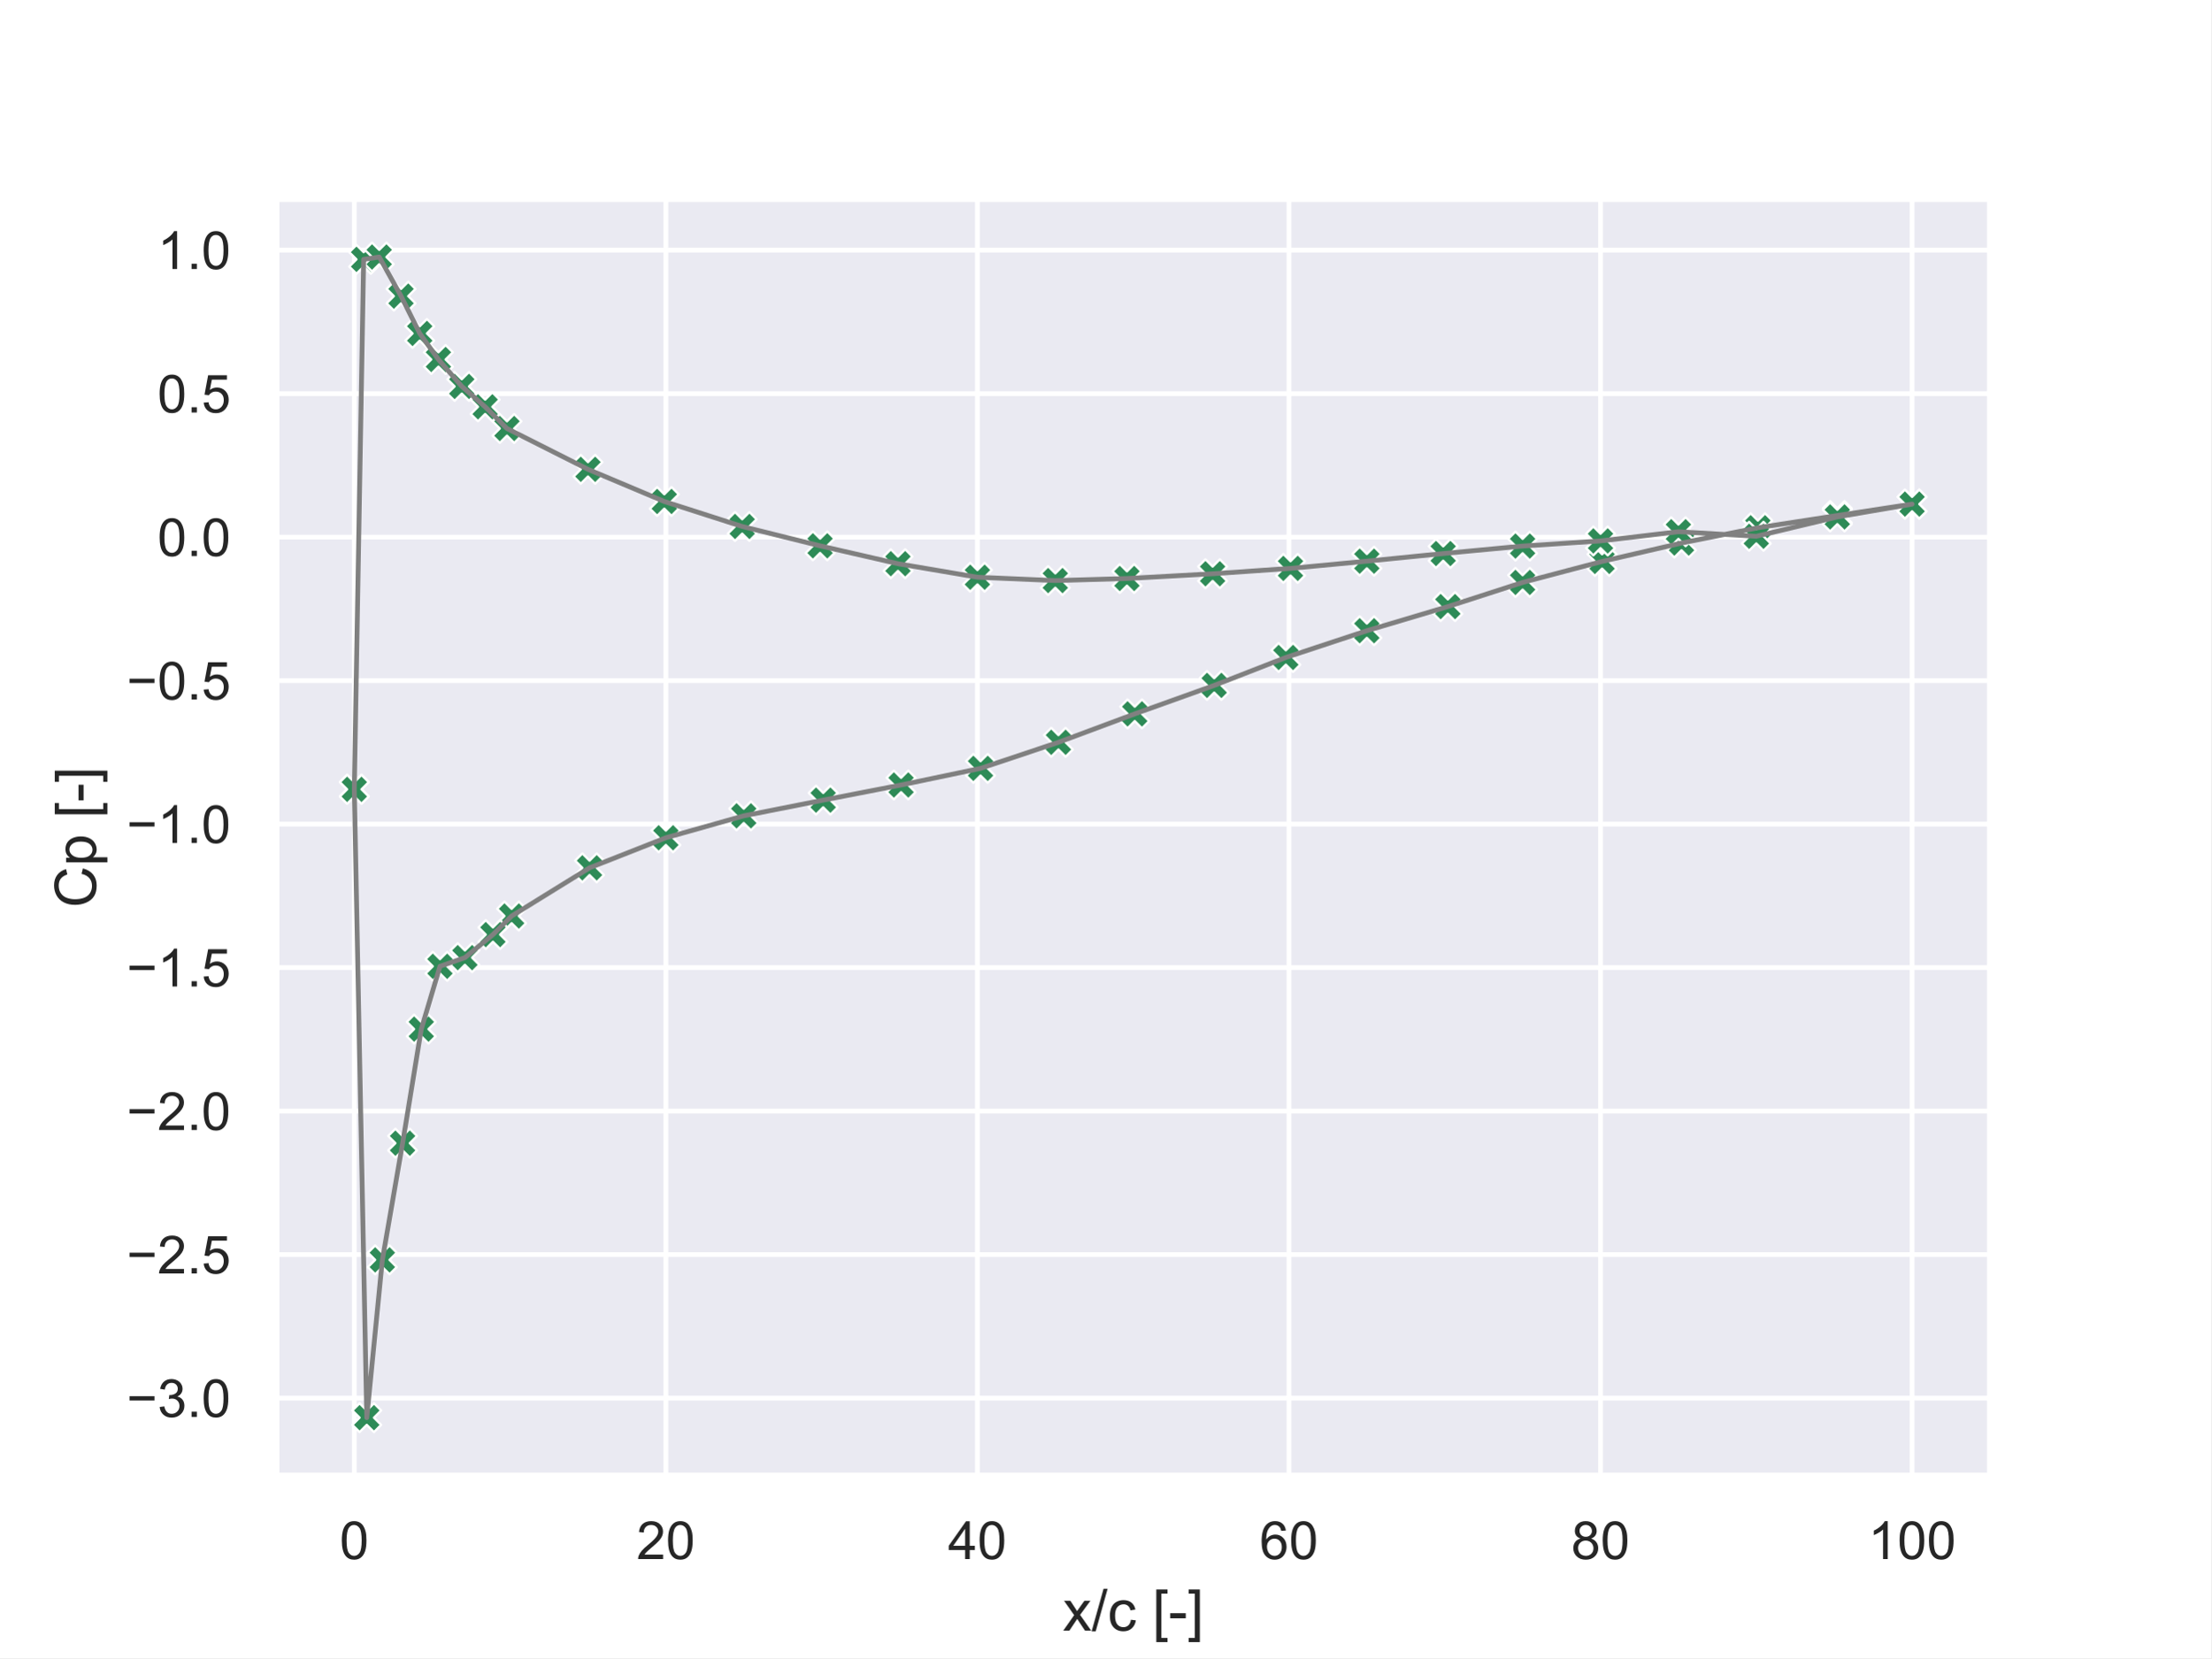
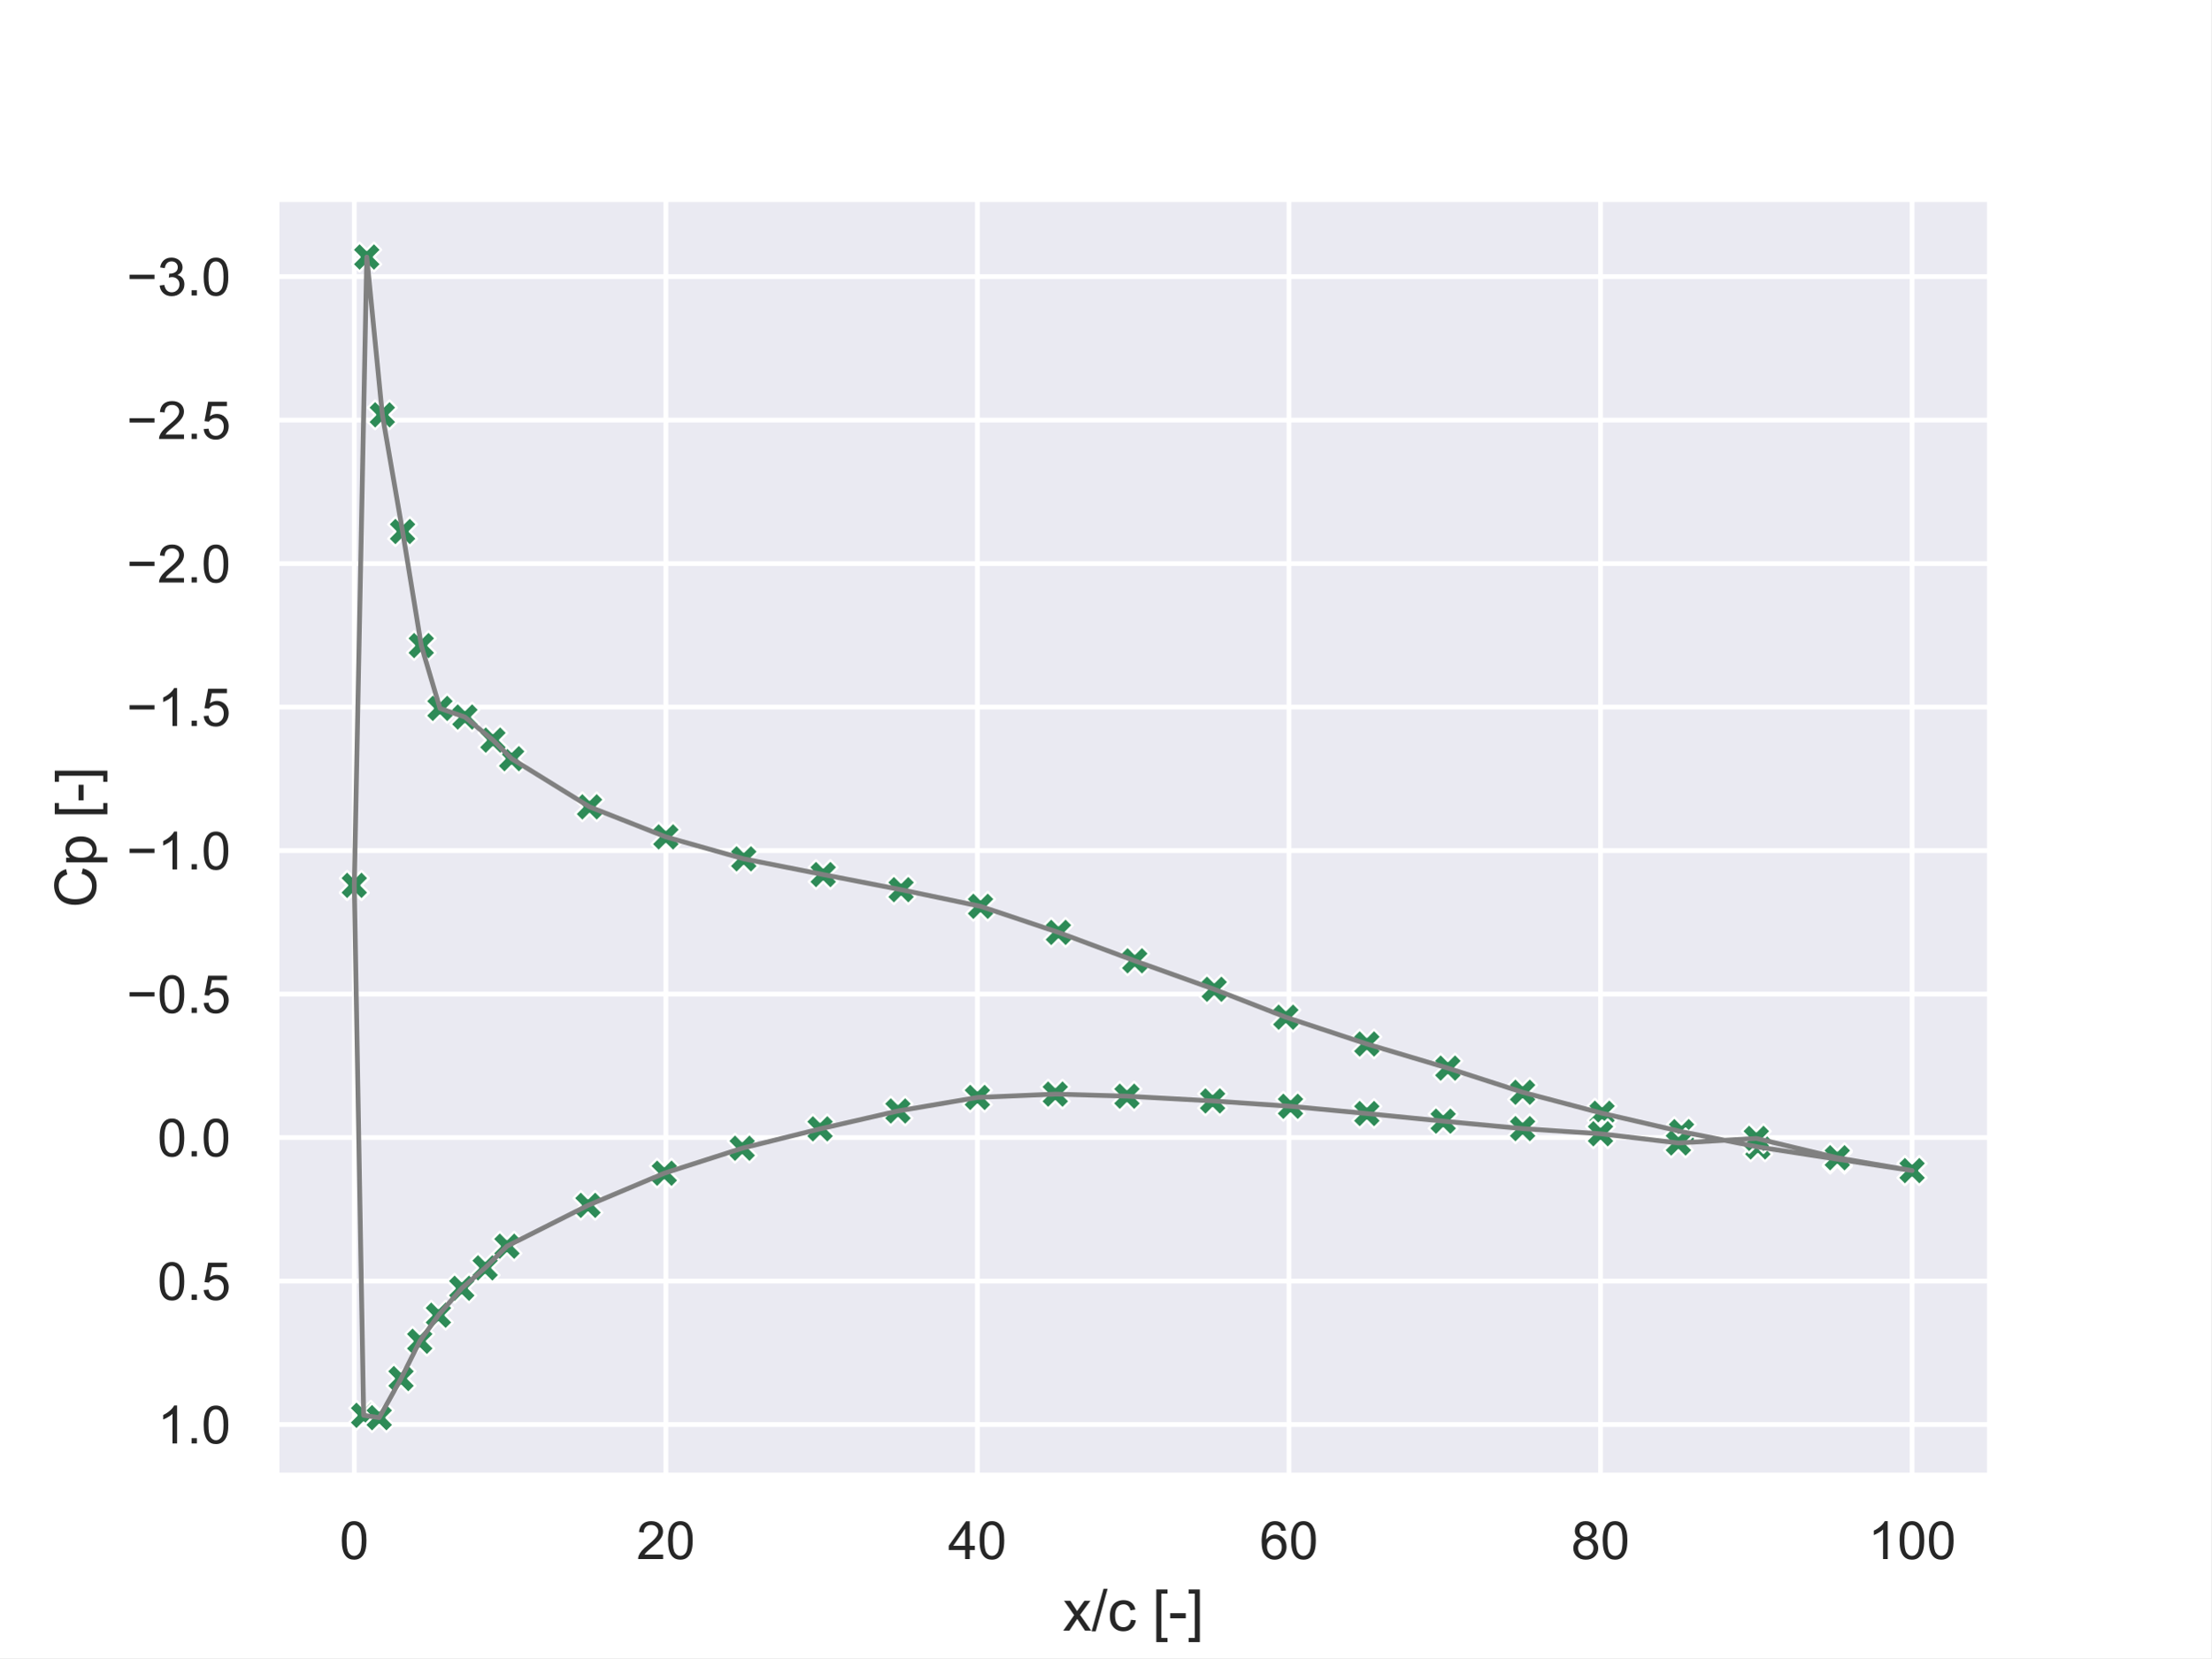
<svg xmlns="http://www.w3.org/2000/svg" xmlns:xlink="http://www.w3.org/1999/xlink" width="460.8pt" height="345.6pt" viewBox="0 0 460.8 345.6" version="1.1">
  <defs>
    <style type="text/css">*{stroke-linejoin: round; stroke-linecap: butt}</style>
  </defs>
  <g id="figure_1">
    <g id="patch_1">
      <path d="M 0 345.6  L 460.8 345.6  L 460.8 0  L 0 0  z " style="fill: #ffffff" />
    </g>
    <g id="axes_1">
      <g id="patch_2">
        <path d="M 57.6 307.584  L 414.72 307.584  L 414.72 41.472  L 57.6 41.472  z " style="fill: #eaeaf2" />
      </g>
      <g id="matplotlib.axis_1">
        <g id="xtick_1">
          <g id="line2d_1">
-             <path d="M 73.833 307.584  L 73.833 41.472  " clip-path="url(#pb8b737ef35)" style="fill: none; stroke: #ffffff; stroke-linecap: round" />
+             <path d="M 73.833 307.584  L 73.833 41.472  " clip-path="url(#p22914f39a2)" style="fill: none; stroke: #ffffff; stroke-linecap: round" />
          </g>
          <g id="text_1">
            <g style="fill: #262626" transform="translate(70.77421 324.9576) scale(0.11 -0.11)">
              <defs>
                <path id="ArialMT-30" d="M 266 2259  Q 266 3072 433 3567  Q 600 4063 929 4331  Q 1259 4600 1759 4600  Q 2128 4600 2406 4451  Q 2684 4303 2865 4023  Q 3047 3744 3150 3342  Q 3253 2941 3253 2259  Q 3253 1453 3087 958  Q 2922 463 2592 192  Q 2263 -78 1759 -78  Q 1097 -78 719 397  Q 266 969 266 2259  z M 844 2259  Q 844 1131 1108 757  Q 1372 384 1759 384  Q 2147 384 2411 759  Q 2675 1134 2675 2259  Q 2675 3391 2411 3762  Q 2147 4134 1753 4134  Q 1366 4134 1134 3806  Q 844 3388 844 2259  z " transform="scale(0.015625)" />
              </defs>
              <use xlink:href="#ArialMT-30" />
            </g>
          </g>
        </g>
        <g id="xtick_2">
          <g id="line2d_2">
-             <path d="M 138.764 307.584  L 138.764 41.472  " clip-path="url(#pb8b737ef35)" style="fill: none; stroke: #ffffff; stroke-linecap: round" />
+             <path d="M 138.764 307.584  L 138.764 41.472  " clip-path="url(#p22914f39a2)" style="fill: none; stroke: #ffffff; stroke-linecap: round" />
          </g>
          <g id="text_2">
            <g style="fill: #262626" transform="translate(132.6466 324.9576) scale(0.11 -0.11)">
              <defs>
                <path id="ArialMT-32" d="M 3222 541  L 3222 0  L 194 0  Q 188 203 259 391  Q 375 700 629 1000  Q 884 1300 1366 1694  Q 2113 2306 2375 2664  Q 2638 3022 2638 3341  Q 2638 3675 2398 3904  Q 2159 4134 1775 4134  Q 1369 4134 1125 3890  Q 881 3647 878 3216  L 300 3275  Q 359 3922 746 4261  Q 1134 4600 1788 4600  Q 2447 4600 2831 4234  Q 3216 3869 3216 3328  Q 3216 3053 3103 2787  Q 2991 2522 2730 2228  Q 2469 1934 1863 1422  Q 1356 997 1212 845  Q 1069 694 975 541  L 3222 541  z " transform="scale(0.015625)" />
              </defs>
              <use xlink:href="#ArialMT-32" />
              <use xlink:href="#ArialMT-30" x="55.615" />
            </g>
          </g>
        </g>
        <g id="xtick_3">
          <g id="line2d_3">
-             <path d="M 203.695 307.584  L 203.695 41.472  " clip-path="url(#pb8b737ef35)" style="fill: none; stroke: #ffffff; stroke-linecap: round" />
+             <path d="M 203.695 307.584  L 203.695 41.472  " clip-path="url(#p22914f39a2)" style="fill: none; stroke: #ffffff; stroke-linecap: round" />
          </g>
          <g id="text_3">
            <g style="fill: #262626" transform="translate(197.5775 324.9576) scale(0.11 -0.11)">
              <defs>
                <path id="ArialMT-34" d="M 2069 0  L 2069 1097  L 81 1097  L 81 1613  L 2172 4581  L 2631 4581  L 2631 1613  L 3250 1613  L 3250 1097  L 2631 1097  L 2631 0  L 2069 0  z M 2069 1613  L 2069 3678  L 634 1613  L 2069 1613  z " transform="scale(0.015625)" />
              </defs>
              <use xlink:href="#ArialMT-34" />
              <use xlink:href="#ArialMT-30" x="55.615" />
            </g>
          </g>
        </g>
        <g id="xtick_4">
          <g id="line2d_4">
-             <path d="M 268.625 307.584  L 268.625 41.472  " clip-path="url(#pb8b737ef35)" style="fill: none; stroke: #ffffff; stroke-linecap: round" />
+             <path d="M 268.625 307.584  L 268.625 41.472  " clip-path="url(#p22914f39a2)" style="fill: none; stroke: #ffffff; stroke-linecap: round" />
          </g>
          <g id="text_4">
            <g style="fill: #262626" transform="translate(262.5084 324.9576) scale(0.11 -0.11)">
              <defs>
                <path id="ArialMT-36" d="M 3184 3459  L 2625 3416  Q 2550 3747 2413 3897  Q 2184 4138 1850 4138  Q 1581 4138 1378 3988  Q 1113 3794 959 3422  Q 806 3050 800 2363  Q 1003 2672 1297 2822  Q 1591 2972 1913 2972  Q 2475 2972 2870 2558  Q 3266 2144 3266 1488  Q 3266 1056 3080 686  Q 2894 316 2569 119  Q 2244 -78 1831 -78  Q 1128 -78 684 439  Q 241 956 241 2144  Q 241 3472 731 4075  Q 1159 4600 1884 4600  Q 2425 4600 2770 4297  Q 3116 3994 3184 3459  z M 888 1484  Q 888 1194 1011 928  Q 1134 663 1356 523  Q 1578 384 1822 384  Q 2178 384 2434 671  Q 2691 959 2691 1453  Q 2691 1928 2437 2201  Q 2184 2475 1800 2475  Q 1419 2475 1153 2201  Q 888 1928 888 1484  z " transform="scale(0.015625)" />
              </defs>
              <use xlink:href="#ArialMT-36" />
              <use xlink:href="#ArialMT-30" x="55.615" />
            </g>
          </g>
        </g>
        <g id="xtick_5">
          <g id="line2d_5">
-             <path d="M 333.556 307.584  L 333.556 41.472  " clip-path="url(#pb8b737ef35)" style="fill: none; stroke: #ffffff; stroke-linecap: round" />
+             <path d="M 333.556 307.584  L 333.556 41.472  " clip-path="url(#p22914f39a2)" style="fill: none; stroke: #ffffff; stroke-linecap: round" />
          </g>
          <g id="text_5">
            <g style="fill: #262626" transform="translate(327.4393 324.9576) scale(0.11 -0.11)">
              <defs>
                <path id="ArialMT-38" d="M 1131 2484  Q 781 2613 612 2850  Q 444 3088 444 3419  Q 444 3919 803 4259  Q 1163 4600 1759 4600  Q 2359 4600 2725 4251  Q 3091 3903 3091 3403  Q 3091 3084 2923 2848  Q 2756 2613 2416 2484  Q 2838 2347 3058 2040  Q 3278 1734 3278 1309  Q 3278 722 2862 322  Q 2447 -78 1769 -78  Q 1091 -78 675 323  Q 259 725 259 1325  Q 259 1772 486 2073  Q 713 2375 1131 2484  z M 1019 3438  Q 1019 3113 1228 2906  Q 1438 2700 1772 2700  Q 2097 2700 2305 2904  Q 2513 3109 2513 3406  Q 2513 3716 2298 3927  Q 2084 4138 1766 4138  Q 1444 4138 1231 3931  Q 1019 3725 1019 3438  z M 838 1322  Q 838 1081 952 856  Q 1066 631 1291 507  Q 1516 384 1775 384  Q 2178 384 2440 643  Q 2703 903 2703 1303  Q 2703 1709 2433 1975  Q 2163 2241 1756 2241  Q 1359 2241 1098 1978  Q 838 1716 838 1322  z " transform="scale(0.015625)" />
              </defs>
              <use xlink:href="#ArialMT-38" />
              <use xlink:href="#ArialMT-30" x="55.615" />
            </g>
          </g>
        </g>
        <g id="xtick_6">
          <g id="line2d_6">
-             <path d="M 398.487 307.584  L 398.487 41.472  " clip-path="url(#pb8b737ef35)" style="fill: none; stroke: #ffffff; stroke-linecap: round" />
+             <path d="M 398.487 307.584  L 398.487 41.472  " clip-path="url(#p22914f39a2)" style="fill: none; stroke: #ffffff; stroke-linecap: round" />
          </g>
          <g id="text_6">
            <g style="fill: #262626" transform="translate(389.3117 324.9576) scale(0.11 -0.11)">
              <defs>
                <path id="ArialMT-31" d="M 2384 0  L 1822 0  L 1822 3584  Q 1619 3391 1289 3197  Q 959 3003 697 2906  L 697 3450  Q 1169 3672 1522 3987  Q 1875 4303 2022 4600  L 2384 4600  L 2384 0  z " transform="scale(0.015625)" />
              </defs>
              <use xlink:href="#ArialMT-31" />
              <use xlink:href="#ArialMT-30" x="55.615" />
              <use xlink:href="#ArialMT-30" x="111.23" />
            </g>
          </g>
        </g>
        <g id="text_7">
          <g style="fill: #262626" transform="translate(221.4947 339.8795) scale(0.12 -0.12)">
            <defs>
              <path id="ArialMT-78" d="M 47 0  L 1259 1725  L 138 3319  L 841 3319  L 1350 2541  Q 1494 2319 1581 2169  Q 1719 2375 1834 2534  L 2394 3319  L 3066 3319  L 1919 1756  L 3153 0  L 2463 0  L 1781 1031  L 1600 1309  L 728 0  L 47 0  z " transform="scale(0.015625)" />
              <path id="ArialMT-2f" d="M 0 -78  L 1328 4659  L 1778 4659  L 453 -78  L 0 -78  z " transform="scale(0.015625)" />
              <path id="ArialMT-63" d="M 2588 1216  L 3141 1144  Q 3050 572 2676 248  Q 2303 -75 1759 -75  Q 1078 -75 664 370  Q 250 816 250 1647  Q 250 2184 428 2587  Q 606 2991 970 3192  Q 1334 3394 1763 3394  Q 2303 3394 2647 3120  Q 2991 2847 3088 2344  L 2541 2259  Q 2463 2594 2264 2762  Q 2066 2931 1784 2931  Q 1359 2931 1093 2626  Q 828 2322 828 1663  Q 828 994 1084 691  Q 1341 388 1753 388  Q 2084 388 2306 591  Q 2528 794 2588 1216  z " transform="scale(0.015625)" />
              <path id="ArialMT-20" transform="scale(0.015625)" />
              <path id="ArialMT-5b" d="M 434 -1272  L 434 4581  L 1675 4581  L 1675 4116  L 997 4116  L 997 -806  L 1675 -806  L 1675 -1272  L 434 -1272  z " transform="scale(0.015625)" />
              <path id="ArialMT-2d" d="M 203 1375  L 203 1941  L 1931 1941  L 1931 1375  L 203 1375  z " transform="scale(0.015625)" />
              <path id="ArialMT-5d" d="M 1363 -1272  L 122 -1272  L 122 -806  L 800 -806  L 800 4116  L 122 4116  L 122 4581  L 1363 4581  L 1363 -1272  z " transform="scale(0.015625)" />
            </defs>
            <use xlink:href="#ArialMT-78" />
            <use xlink:href="#ArialMT-2f" x="50" />
            <use xlink:href="#ArialMT-63" x="77.783" />
            <use xlink:href="#ArialMT-20" x="127.783" />
            <use xlink:href="#ArialMT-5b" x="155.566" />
            <use xlink:href="#ArialMT-2d" x="183.35" />
            <use xlink:href="#ArialMT-5d" x="216.65" />
          </g>
        </g>
      </g>
      <g id="matplotlib.axis_2">
        <g id="ytick_1">
          <g id="line2d_7">
-             <path d="M 57.6 291.405  L 414.72 291.405  " clip-path="url(#pb8b737ef35)" style="fill: none; stroke: #ffffff; stroke-linecap: round" />
+             <path d="M 57.6 57.651  L 414.72 57.651  " clip-path="url(#p22914f39a2)" style="fill: none; stroke: #ffffff; stroke-linecap: round" />
          </g>
          <g id="text_8">
-             <g style="fill: #262626" transform="translate(26.38531 295.3422) scale(0.11 -0.11)">
+             <g style="fill: #262626" transform="translate(26.38531 61.58735) scale(0.11 -0.11)">
              <defs>
                <path id="ArialMT-2212" d="M 3381 1997  L 356 1997  L 356 2522  L 3381 2522  L 3381 1997  z " transform="scale(0.015625)" />
                <path id="ArialMT-33" d="M 269 1209  L 831 1284  Q 928 806 1161 595  Q 1394 384 1728 384  Q 2125 384 2398 659  Q 2672 934 2672 1341  Q 2672 1728 2419 1979  Q 2166 2231 1775 2231  Q 1616 2231 1378 2169  L 1441 2663  Q 1497 2656 1531 2656  Q 1891 2656 2178 2843  Q 2466 3031 2466 3422  Q 2466 3731 2256 3934  Q 2047 4138 1716 4138  Q 1388 4138 1169 3931  Q 950 3725 888 3313  L 325 3413  Q 428 3978 793 4289  Q 1159 4600 1703 4600  Q 2078 4600 2393 4439  Q 2709 4278 2876 4000  Q 3044 3722 3044 3409  Q 3044 3113 2884 2869  Q 2725 2625 2413 2481  Q 2819 2388 3044 2092  Q 3269 1797 3269 1353  Q 3269 753 2831 336  Q 2394 -81 1725 -81  Q 1122 -81 723 278  Q 325 638 269 1209  z " transform="scale(0.015625)" />
                <path id="ArialMT-2e" d="M 581 0  L 581 641  L 1222 641  L 1222 0  L 581 0  z " transform="scale(0.015625)" />
              </defs>
              <use xlink:href="#ArialMT-2212" />
              <use xlink:href="#ArialMT-33" x="58.398" />
              <use xlink:href="#ArialMT-2e" x="114.014" />
              <use xlink:href="#ArialMT-30" x="141.797" />
            </g>
          </g>
        </g>
        <g id="ytick_2">
          <g id="line2d_8">
-             <path d="M 57.6 261.497  L 414.72 261.497  " clip-path="url(#pb8b737ef35)" style="fill: none; stroke: #ffffff; stroke-linecap: round" />
+             <path d="M 57.6 87.559  L 414.72 87.559  " clip-path="url(#p22914f39a2)" style="fill: none; stroke: #ffffff; stroke-linecap: round" />
          </g>
          <g id="text_9">
-             <g style="fill: #262626" transform="translate(26.38531 265.4334) scale(0.11 -0.11)">
+             <g style="fill: #262626" transform="translate(26.38531 91.49619) scale(0.11 -0.11)">
              <defs>
                <path id="ArialMT-35" d="M 266 1200  L 856 1250  Q 922 819 1161 601  Q 1400 384 1738 384  Q 2144 384 2425 690  Q 2706 997 2706 1503  Q 2706 1984 2436 2262  Q 2166 2541 1728 2541  Q 1456 2541 1237 2417  Q 1019 2294 894 2097  L 366 2166  L 809 4519  L 3088 4519  L 3088 3981  L 1259 3981  L 1013 2750  Q 1425 3038 1878 3038  Q 2478 3038 2890 2622  Q 3303 2206 3303 1553  Q 3303 931 2941 478  Q 2500 -78 1738 -78  Q 1113 -78 717 272  Q 322 622 266 1200  z " transform="scale(0.015625)" />
              </defs>
              <use xlink:href="#ArialMT-2212" />
              <use xlink:href="#ArialMT-32" x="58.398" />
              <use xlink:href="#ArialMT-2e" x="114.014" />
              <use xlink:href="#ArialMT-35" x="141.797" />
            </g>
          </g>
        </g>
        <g id="ytick_3">
          <g id="line2d_9">
-             <path d="M 57.6 231.588  L 414.72 231.588  " clip-path="url(#pb8b737ef35)" style="fill: none; stroke: #ffffff; stroke-linecap: round" />
+             <path d="M 57.6 117.468  L 414.72 117.468  " clip-path="url(#p22914f39a2)" style="fill: none; stroke: #ffffff; stroke-linecap: round" />
          </g>
          <g id="text_10">
-             <g style="fill: #262626" transform="translate(26.38531 235.5246) scale(0.11 -0.11)">
+             <g style="fill: #262626" transform="translate(26.38531 121.405) scale(0.11 -0.11)">
              <use xlink:href="#ArialMT-2212" />
              <use xlink:href="#ArialMT-32" x="58.398" />
              <use xlink:href="#ArialMT-2e" x="114.014" />
              <use xlink:href="#ArialMT-30" x="141.797" />
            </g>
          </g>
        </g>
        <g id="ytick_4">
          <g id="line2d_10">
-             <path d="M 57.6 201.679  L 414.72 201.679  " clip-path="url(#pb8b737ef35)" style="fill: none; stroke: #ffffff; stroke-linecap: round" />
+             <path d="M 57.6 147.377  L 414.72 147.377  " clip-path="url(#p22914f39a2)" style="fill: none; stroke: #ffffff; stroke-linecap: round" />
          </g>
          <g id="text_11">
-             <g style="fill: #262626" transform="translate(26.38531 205.6157) scale(0.11 -0.11)">
+             <g style="fill: #262626" transform="translate(26.38531 151.3139) scale(0.11 -0.11)">
              <use xlink:href="#ArialMT-2212" />
              <use xlink:href="#ArialMT-31" x="58.398" />
              <use xlink:href="#ArialMT-2e" x="114.014" />
              <use xlink:href="#ArialMT-35" x="141.797" />
            </g>
          </g>
        </g>
        <g id="ytick_5">
          <g id="line2d_11">
-             <path d="M 57.6 171.77  L 414.72 171.77  " clip-path="url(#pb8b737ef35)" style="fill: none; stroke: #ffffff; stroke-linecap: round" />
+             <path d="M 57.6 177.286  L 414.72 177.286  " clip-path="url(#p22914f39a2)" style="fill: none; stroke: #ffffff; stroke-linecap: round" />
          </g>
          <g id="text_12">
-             <g style="fill: #262626" transform="translate(26.38531 175.7069) scale(0.11 -0.11)">
+             <g style="fill: #262626" transform="translate(26.38531 181.2227) scale(0.11 -0.11)">
              <use xlink:href="#ArialMT-2212" />
              <use xlink:href="#ArialMT-31" x="58.398" />
              <use xlink:href="#ArialMT-2e" x="114.014" />
              <use xlink:href="#ArialMT-30" x="141.797" />
            </g>
          </g>
        </g>
        <g id="ytick_6">
          <g id="line2d_12">
-             <path d="M 57.6 141.861  L 414.72 141.861  " clip-path="url(#pb8b737ef35)" style="fill: none; stroke: #ffffff; stroke-linecap: round" />
+             <path d="M 57.6 207.195  L 414.72 207.195  " clip-path="url(#p22914f39a2)" style="fill: none; stroke: #ffffff; stroke-linecap: round" />
          </g>
          <g id="text_13">
-             <g style="fill: #262626" transform="translate(26.38531 145.7981) scale(0.11 -0.11)">
+             <g style="fill: #262626" transform="translate(26.38531 211.1315) scale(0.11 -0.11)">
              <use xlink:href="#ArialMT-2212" />
              <use xlink:href="#ArialMT-30" x="58.398" />
              <use xlink:href="#ArialMT-2e" x="114.014" />
              <use xlink:href="#ArialMT-35" x="141.797" />
            </g>
          </g>
        </g>
        <g id="ytick_7">
          <g id="line2d_13">
-             <path d="M 57.6 111.952  L 414.72 111.952  " clip-path="url(#pb8b737ef35)" style="fill: none; stroke: #ffffff; stroke-linecap: round" />
+             <path d="M 57.6 237.104  L 414.72 237.104  " clip-path="url(#p22914f39a2)" style="fill: none; stroke: #ffffff; stroke-linecap: round" />
          </g>
          <g id="text_14">
-             <g style="fill: #262626" transform="translate(32.81 115.8892) scale(0.11 -0.11)">
+             <g style="fill: #262626" transform="translate(32.81 241.0404) scale(0.11 -0.11)">
              <use xlink:href="#ArialMT-30" />
              <use xlink:href="#ArialMT-2e" x="55.615" />
              <use xlink:href="#ArialMT-30" x="83.398" />
            </g>
          </g>
        </g>
        <g id="ytick_8">
          <g id="line2d_14">
-             <path d="M 57.6 82.044  L 414.72 82.044  " clip-path="url(#pb8b737ef35)" style="fill: none; stroke: #ffffff; stroke-linecap: round" />
+             <path d="M 57.6 267.012  L 414.72 267.012  " clip-path="url(#p22914f39a2)" style="fill: none; stroke: #ffffff; stroke-linecap: round" />
          </g>
          <g id="text_15">
-             <g style="fill: #262626" transform="translate(32.81 85.9804) scale(0.11 -0.11)">
+             <g style="fill: #262626" transform="translate(32.81 270.9492) scale(0.11 -0.11)">
              <use xlink:href="#ArialMT-30" />
              <use xlink:href="#ArialMT-2e" x="55.615" />
              <use xlink:href="#ArialMT-35" x="83.398" />
            </g>
          </g>
        </g>
        <g id="ytick_9">
          <g id="line2d_15">
-             <path d="M 57.6 52.135  L 414.72 52.135  " clip-path="url(#pb8b737ef35)" style="fill: none; stroke: #ffffff; stroke-linecap: round" />
+             <path d="M 57.6 296.921  L 414.72 296.921  " clip-path="url(#p22914f39a2)" style="fill: none; stroke: #ffffff; stroke-linecap: round" />
          </g>
          <g id="text_16">
-             <g style="fill: #262626" transform="translate(32.81 56.07157) scale(0.11 -0.11)">
+             <g style="fill: #262626" transform="translate(32.81 300.858) scale(0.11 -0.11)">
              <use xlink:href="#ArialMT-31" />
              <use xlink:href="#ArialMT-2e" x="55.615" />
              <use xlink:href="#ArialMT-30" x="83.398" />
            </g>
          </g>
        </g>
        <g id="text_17">
          <g style="fill: #262626" transform="translate(20.00031 189.1961) rotate(-90) scale(0.12 -0.12)">
            <defs>
              <path id="ArialMT-43" d="M 3763 1606  L 4369 1453  Q 4178 706 3683 314  Q 3188 -78 2472 -78  Q 1731 -78 1267 223  Q 803 525 561 1097  Q 319 1669 319 2325  Q 319 3041 592 3573  Q 866 4106 1370 4382  Q 1875 4659 2481 4659  Q 3169 4659 3637 4309  Q 4106 3959 4291 3325  L 3694 3184  Q 3534 3684 3231 3912  Q 2928 4141 2469 4141  Q 1941 4141 1586 3887  Q 1231 3634 1087 3207  Q 944 2781 944 2328  Q 944 1744 1114 1308  Q 1284 872 1643 656  Q 2003 441 2422 441  Q 2931 441 3284 734  Q 3638 1028 3763 1606  z " transform="scale(0.015625)" />
              <path id="ArialMT-70" d="M 422 -1272  L 422 3319  L 934 3319  L 934 2888  Q 1116 3141 1344 3267  Q 1572 3394 1897 3394  Q 2322 3394 2647 3175  Q 2972 2956 3137 2557  Q 3303 2159 3303 1684  Q 3303 1175 3120 767  Q 2938 359 2589 142  Q 2241 -75 1856 -75  Q 1575 -75 1351 44  Q 1128 163 984 344  L 984 -1272  L 422 -1272  z M 931 1641  Q 931 1000 1190 694  Q 1450 388 1819 388  Q 2194 388 2461 705  Q 2728 1022 2728 1688  Q 2728 2322 2467 2637  Q 2206 2953 1844 2953  Q 1484 2953 1207 2617  Q 931 2281 931 1641  z " transform="scale(0.015625)" />
            </defs>
            <use xlink:href="#ArialMT-43" />
            <use xlink:href="#ArialMT-70" x="72.217" />
            <use xlink:href="#ArialMT-20" x="127.832" />
            <use xlink:href="#ArialMT-5b" x="155.615" />
            <use xlink:href="#ArialMT-2d" x="183.398" />
            <use xlink:href="#ArialMT-5d" x="216.699" />
          </g>
        </g>
      </g>
      <g id="PathCollection_1">
        <defs>
-           <path id="md8ed954269" d="M -1.5 3  L 0 1.5  L 1.5 3  L 3 1.5  L 1.5 0  L 3 -1.5  L 1.5 -3  L 0 -1.5  L -1.5 -3  L -3 -1.5  L -1.5 0  L -3 1.5  z " style="stroke: #ffffff; stroke-width: 0.48" />
+           <path id="m6748fcd519" d="M -1.5 3  L 0 1.5  L 1.5 3  L 3 1.5  L 1.5 0  L 3 -1.5  L 1.5 -3  L 0 -1.5  L -1.5 -3  L -3 -1.5  L -1.5 0  L -3 1.5  z " style="stroke: #ffffff; stroke-width: 0.48" />
        </defs>
-         <g clip-path="url(#pb8b737ef35)">
-           <use xlink:href="#md8ed954269" x="398.487" y="105.066" style="fill: #2e8b57; stroke: #ffffff; stroke-width: 0.48" />
-           <use xlink:href="#md8ed954269" x="382.904" y="107.442" style="fill: #2e8b57; stroke: #ffffff; stroke-width: 0.48" />
-           <use xlink:href="#md8ed954269" x="366.346" y="109.999" style="fill: #2e8b57; stroke: #ffffff; stroke-width: 0.48" />
-           <use xlink:href="#md8ed954269" x="350.438" y="113.182" style="fill: #2e8b57; stroke: #ffffff; stroke-width: 0.48" />
-           <use xlink:href="#md8ed954269" x="333.881" y="117.019" style="fill: #2e8b57; stroke: #ffffff; stroke-width: 0.48" />
-           <use xlink:href="#md8ed954269" x="317.324" y="121.391" style="fill: #2e8b57; stroke: #ffffff; stroke-width: 0.48" />
-           <use xlink:href="#md8ed954269" x="301.74" y="126.427" style="fill: #2e8b57; stroke: #ffffff; stroke-width: 0.48" />
-           <use xlink:href="#md8ed954269" x="284.858" y="131.458" style="fill: #2e8b57; stroke: #ffffff; stroke-width: 0.48" />
-           <use xlink:href="#md8ed954269" x="267.976" y="137.035" style="fill: #2e8b57; stroke: #ffffff; stroke-width: 0.48" />
-           <use xlink:href="#md8ed954269" x="253.042" y="142.859" style="fill: #2e8b57; stroke: #ffffff; stroke-width: 0.48" />
-           <use xlink:href="#md8ed954269" x="236.485" y="148.792" style="fill: #2e8b57; stroke: #ffffff; stroke-width: 0.48" />
-           <use xlink:href="#md8ed954269" x="220.577" y="154.717" style="fill: #2e8b57; stroke: #ffffff; stroke-width: 0.48" />
-           <use xlink:href="#md8ed954269" x="204.344" y="160.149" style="fill: #2e8b57; stroke: #ffffff; stroke-width: 0.48" />
-           <use xlink:href="#md8ed954269" x="187.786" y="163.613" style="fill: #2e8b57; stroke: #ffffff; stroke-width: 0.48" />
-           <use xlink:href="#md8ed954269" x="171.554" y="166.771" style="fill: #2e8b57; stroke: #ffffff; stroke-width: 0.48" />
-           <use xlink:href="#md8ed954269" x="154.996" y="170.045" style="fill: #2e8b57; stroke: #ffffff; stroke-width: 0.48" />
-           <use xlink:href="#md8ed954269" x="138.764" y="174.618" style="fill: #2e8b57; stroke: #ffffff; stroke-width: 0.48" />
-           <use xlink:href="#md8ed954269" x="122.856" y="180.884" style="fill: #2e8b57; stroke: #ffffff; stroke-width: 0.48" />
-           <use xlink:href="#md8ed954269" x="106.623" y="190.925" style="fill: #2e8b57; stroke: #ffffff; stroke-width: 0.48" />
-           <use xlink:href="#md8ed954269" x="102.727" y="194.795" style="fill: #2e8b57; stroke: #ffffff; stroke-width: 0.48" />
-           <use xlink:href="#md8ed954269" x="96.883" y="199.604" style="fill: #2e8b57; stroke: #ffffff; stroke-width: 0.48" />
-           <use xlink:href="#md8ed954269" x="91.689" y="201.405" style="fill: #2e8b57; stroke: #ffffff; stroke-width: 0.48" />
-           <use xlink:href="#md8ed954269" x="87.793" y="214.498" style="fill: #2e8b57; stroke: #ffffff; stroke-width: 0.48" />
-           <use xlink:href="#md8ed954269" x="83.897" y="238.276" style="fill: #2e8b57; stroke: #ffffff; stroke-width: 0.48" />
-           <use xlink:href="#md8ed954269" x="79.677" y="262.601" style="fill: #2e8b57; stroke: #ffffff; stroke-width: 0.48" />
-           <use xlink:href="#md8ed954269" x="76.43" y="295.488" style="fill: #2e8b57; stroke: #ffffff; stroke-width: 0.48" />
-           <use xlink:href="#md8ed954269" x="73.833" y="164.471" style="fill: #2e8b57; stroke: #ffffff; stroke-width: 0.48" />
-           <use xlink:href="#md8ed954269" x="73.833" y="164.52" style="fill: #2e8b57; stroke: #ffffff; stroke-width: 0.48" />
-           <use xlink:href="#md8ed954269" x="75.781" y="54.056" style="fill: #2e8b57; stroke: #ffffff; stroke-width: 0.48" />
-           <use xlink:href="#md8ed954269" x="79.027" y="53.568" style="fill: #2e8b57; stroke: #ffffff; stroke-width: 0.48" />
-           <use xlink:href="#md8ed954269" x="83.572" y="61.717" style="fill: #2e8b57; stroke: #ffffff; stroke-width: 0.48" />
-           <use xlink:href="#md8ed954269" x="87.468" y="69.493" style="fill: #2e8b57; stroke: #ffffff; stroke-width: 0.48" />
-           <use xlink:href="#md8ed954269" x="91.364" y="74.921" style="fill: #2e8b57; stroke: #ffffff; stroke-width: 0.48" />
-           <use xlink:href="#md8ed954269" x="96.234" y="80.537" style="fill: #2e8b57; stroke: #ffffff; stroke-width: 0.48" />
-           <use xlink:href="#md8ed954269" x="101.104" y="84.79" style="fill: #2e8b57; stroke: #ffffff; stroke-width: 0.48" />
-           <use xlink:href="#md8ed954269" x="105.649" y="89.307" style="fill: #2e8b57; stroke: #ffffff; stroke-width: 0.48" />
-           <use xlink:href="#md8ed954269" x="122.531" y="97.815" style="fill: #2e8b57; stroke: #ffffff; stroke-width: 0.48" />
-           <use xlink:href="#md8ed954269" x="138.439" y="104.519" style="fill: #2e8b57; stroke: #ffffff; stroke-width: 0.48" />
-           <use xlink:href="#md8ed954269" x="154.672" y="109.727" style="fill: #2e8b57; stroke: #ffffff; stroke-width: 0.48" />
-           <use xlink:href="#md8ed954269" x="170.904" y="113.763" style="fill: #2e8b57; stroke: #ffffff; stroke-width: 0.48" />
-           <use xlink:href="#md8ed954269" x="187.137" y="117.492" style="fill: #2e8b57; stroke: #ffffff; stroke-width: 0.48" />
-           <use xlink:href="#md8ed954269" x="203.695" y="120.31" style="fill: #2e8b57; stroke: #ffffff; stroke-width: 0.48" />
-           <use xlink:href="#md8ed954269" x="219.927" y="121.008" style="fill: #2e8b57; stroke: #ffffff; stroke-width: 0.48" />
-           <use xlink:href="#md8ed954269" x="234.861" y="120.577" style="fill: #2e8b57; stroke: #ffffff; stroke-width: 0.48" />
-           <use xlink:href="#md8ed954269" x="252.717" y="119.586" style="fill: #2e8b57; stroke: #ffffff; stroke-width: 0.48" />
-           <use xlink:href="#md8ed954269" x="268.95" y="118.467" style="fill: #2e8b57; stroke: #ffffff; stroke-width: 0.48" />
-           <use xlink:href="#md8ed954269" x="284.858" y="116.962" style="fill: #2e8b57; stroke: #ffffff; stroke-width: 0.48" />
-           <use xlink:href="#md8ed954269" x="300.766" y="115.37" style="fill: #2e8b57; stroke: #ffffff; stroke-width: 0.48" />
-           <use xlink:href="#md8ed954269" x="317.324" y="113.812" style="fill: #2e8b57; stroke: #ffffff; stroke-width: 0.48" />
-           <use xlink:href="#md8ed954269" x="333.556" y="112.742" style="fill: #2e8b57; stroke: #ffffff; stroke-width: 0.48" />
-           <use xlink:href="#md8ed954269" x="349.789" y="110.822" style="fill: #2e8b57; stroke: #ffffff; stroke-width: 0.48" />
-           <use xlink:href="#md8ed954269" x="366.022" y="111.773" style="fill: #2e8b57; stroke: #ffffff; stroke-width: 0.48" />
-           <use xlink:href="#md8ed954269" x="382.904" y="107.743" style="fill: #2e8b57; stroke: #ffffff; stroke-width: 0.48" />
-           <use xlink:href="#md8ed954269" x="398.487" y="105.066" style="fill: #2e8b57; stroke: #ffffff; stroke-width: 0.48" />
+         <g clip-path="url(#p22914f39a2)">
+           <use xlink:href="#m6748fcd519" x="398.487" y="243.99" style="fill: #2e8b57; stroke: #ffffff; stroke-width: 0.48" />
+           <use xlink:href="#m6748fcd519" x="382.904" y="241.614" style="fill: #2e8b57; stroke: #ffffff; stroke-width: 0.48" />
+           <use xlink:href="#m6748fcd519" x="366.346" y="239.057" style="fill: #2e8b57; stroke: #ffffff; stroke-width: 0.48" />
+           <use xlink:href="#m6748fcd519" x="350.438" y="235.874" style="fill: #2e8b57; stroke: #ffffff; stroke-width: 0.48" />
+           <use xlink:href="#m6748fcd519" x="333.881" y="232.037" style="fill: #2e8b57; stroke: #ffffff; stroke-width: 0.48" />
+           <use xlink:href="#m6748fcd519" x="317.324" y="227.665" style="fill: #2e8b57; stroke: #ffffff; stroke-width: 0.48" />
+           <use xlink:href="#m6748fcd519" x="301.74" y="222.629" style="fill: #2e8b57; stroke: #ffffff; stroke-width: 0.48" />
+           <use xlink:href="#m6748fcd519" x="284.858" y="217.598" style="fill: #2e8b57; stroke: #ffffff; stroke-width: 0.48" />
+           <use xlink:href="#m6748fcd519" x="267.976" y="212.021" style="fill: #2e8b57; stroke: #ffffff; stroke-width: 0.48" />
+           <use xlink:href="#m6748fcd519" x="253.042" y="206.197" style="fill: #2e8b57; stroke: #ffffff; stroke-width: 0.48" />
+           <use xlink:href="#m6748fcd519" x="236.485" y="200.264" style="fill: #2e8b57; stroke: #ffffff; stroke-width: 0.48" />
+           <use xlink:href="#m6748fcd519" x="220.577" y="194.339" style="fill: #2e8b57; stroke: #ffffff; stroke-width: 0.48" />
+           <use xlink:href="#m6748fcd519" x="204.344" y="188.907" style="fill: #2e8b57; stroke: #ffffff; stroke-width: 0.48" />
+           <use xlink:href="#m6748fcd519" x="187.786" y="185.443" style="fill: #2e8b57; stroke: #ffffff; stroke-width: 0.48" />
+           <use xlink:href="#m6748fcd519" x="171.554" y="182.285" style="fill: #2e8b57; stroke: #ffffff; stroke-width: 0.48" />
+           <use xlink:href="#m6748fcd519" x="154.996" y="179.011" style="fill: #2e8b57; stroke: #ffffff; stroke-width: 0.48" />
+           <use xlink:href="#m6748fcd519" x="138.764" y="174.438" style="fill: #2e8b57; stroke: #ffffff; stroke-width: 0.48" />
+           <use xlink:href="#m6748fcd519" x="122.856" y="168.172" style="fill: #2e8b57; stroke: #ffffff; stroke-width: 0.48" />
+           <use xlink:href="#m6748fcd519" x="106.623" y="158.131" style="fill: #2e8b57; stroke: #ffffff; stroke-width: 0.48" />
+           <use xlink:href="#m6748fcd519" x="102.727" y="154.261" style="fill: #2e8b57; stroke: #ffffff; stroke-width: 0.48" />
+           <use xlink:href="#m6748fcd519" x="96.883" y="149.452" style="fill: #2e8b57; stroke: #ffffff; stroke-width: 0.48" />
+           <use xlink:href="#m6748fcd519" x="91.689" y="147.651" style="fill: #2e8b57; stroke: #ffffff; stroke-width: 0.48" />
+           <use xlink:href="#m6748fcd519" x="87.793" y="134.558" style="fill: #2e8b57; stroke: #ffffff; stroke-width: 0.48" />
+           <use xlink:href="#m6748fcd519" x="83.897" y="110.78" style="fill: #2e8b57; stroke: #ffffff; stroke-width: 0.48" />
+           <use xlink:href="#m6748fcd519" x="79.677" y="86.455" style="fill: #2e8b57; stroke: #ffffff; stroke-width: 0.48" />
+           <use xlink:href="#m6748fcd519" x="76.43" y="53.568" style="fill: #2e8b57; stroke: #ffffff; stroke-width: 0.48" />
+           <use xlink:href="#m6748fcd519" x="73.833" y="184.585" style="fill: #2e8b57; stroke: #ffffff; stroke-width: 0.48" />
+           <use xlink:href="#m6748fcd519" x="73.833" y="184.536" style="fill: #2e8b57; stroke: #ffffff; stroke-width: 0.48" />
+           <use xlink:href="#m6748fcd519" x="75.781" y="295" style="fill: #2e8b57; stroke: #ffffff; stroke-width: 0.48" />
+           <use xlink:href="#m6748fcd519" x="79.027" y="295.488" style="fill: #2e8b57; stroke: #ffffff; stroke-width: 0.48" />
+           <use xlink:href="#m6748fcd519" x="83.572" y="287.339" style="fill: #2e8b57; stroke: #ffffff; stroke-width: 0.48" />
+           <use xlink:href="#m6748fcd519" x="87.468" y="279.563" style="fill: #2e8b57; stroke: #ffffff; stroke-width: 0.48" />
+           <use xlink:href="#m6748fcd519" x="91.364" y="274.135" style="fill: #2e8b57; stroke: #ffffff; stroke-width: 0.48" />
+           <use xlink:href="#m6748fcd519" x="96.234" y="268.519" style="fill: #2e8b57; stroke: #ffffff; stroke-width: 0.48" />
+           <use xlink:href="#m6748fcd519" x="101.104" y="264.266" style="fill: #2e8b57; stroke: #ffffff; stroke-width: 0.48" />
+           <use xlink:href="#m6748fcd519" x="105.649" y="259.749" style="fill: #2e8b57; stroke: #ffffff; stroke-width: 0.48" />
+           <use xlink:href="#m6748fcd519" x="122.531" y="251.241" style="fill: #2e8b57; stroke: #ffffff; stroke-width: 0.48" />
+           <use xlink:href="#m6748fcd519" x="138.439" y="244.537" style="fill: #2e8b57; stroke: #ffffff; stroke-width: 0.48" />
+           <use xlink:href="#m6748fcd519" x="154.672" y="239.329" style="fill: #2e8b57; stroke: #ffffff; stroke-width: 0.48" />
+           <use xlink:href="#m6748fcd519" x="170.904" y="235.293" style="fill: #2e8b57; stroke: #ffffff; stroke-width: 0.48" />
+           <use xlink:href="#m6748fcd519" x="187.137" y="231.564" style="fill: #2e8b57; stroke: #ffffff; stroke-width: 0.48" />
+           <use xlink:href="#m6748fcd519" x="203.695" y="228.746" style="fill: #2e8b57; stroke: #ffffff; stroke-width: 0.48" />
+           <use xlink:href="#m6748fcd519" x="219.927" y="228.048" style="fill: #2e8b57; stroke: #ffffff; stroke-width: 0.48" />
+           <use xlink:href="#m6748fcd519" x="234.861" y="228.479" style="fill: #2e8b57; stroke: #ffffff; stroke-width: 0.48" />
+           <use xlink:href="#m6748fcd519" x="252.717" y="229.47" style="fill: #2e8b57; stroke: #ffffff; stroke-width: 0.48" />
+           <use xlink:href="#m6748fcd519" x="268.95" y="230.589" style="fill: #2e8b57; stroke: #ffffff; stroke-width: 0.48" />
+           <use xlink:href="#m6748fcd519" x="284.858" y="232.094" style="fill: #2e8b57; stroke: #ffffff; stroke-width: 0.48" />
+           <use xlink:href="#m6748fcd519" x="300.766" y="233.686" style="fill: #2e8b57; stroke: #ffffff; stroke-width: 0.48" />
+           <use xlink:href="#m6748fcd519" x="317.324" y="235.244" style="fill: #2e8b57; stroke: #ffffff; stroke-width: 0.48" />
+           <use xlink:href="#m6748fcd519" x="333.556" y="236.314" style="fill: #2e8b57; stroke: #ffffff; stroke-width: 0.48" />
+           <use xlink:href="#m6748fcd519" x="349.789" y="238.234" style="fill: #2e8b57; stroke: #ffffff; stroke-width: 0.48" />
+           <use xlink:href="#m6748fcd519" x="366.022" y="237.283" style="fill: #2e8b57; stroke: #ffffff; stroke-width: 0.48" />
+           <use xlink:href="#m6748fcd519" x="382.904" y="241.313" style="fill: #2e8b57; stroke: #ffffff; stroke-width: 0.48" />
+           <use xlink:href="#m6748fcd519" x="398.487" y="243.99" style="fill: #2e8b57; stroke: #ffffff; stroke-width: 0.48" />
        </g>
      </g>
      <g id="line2d_16">
-         <path d="M 398.487 105.066  L 382.904 107.442  L 366.346 109.999  L 350.438 113.182  L 333.881 117.019  L 317.324 121.391  L 301.74 126.427  L 284.858 131.458  L 267.976 137.035  L 253.042 142.859  L 236.485 148.792  L 220.577 154.717  L 204.344 160.149  L 187.786 163.613  L 171.554 166.771  L 154.996 170.045  L 138.764 174.618  L 122.856 180.884  L 106.623 190.925  L 102.727 194.795  L 96.883 199.604  L 91.689 201.405  L 87.793 214.498  L 83.897 238.276  L 79.677 262.601  L 76.43 295.488  L 73.833 164.471  L 73.833 164.52  L 75.781 54.056  L 79.027 53.568  L 83.572 61.717  L 87.468 69.493  L 91.364 74.921  L 96.234 80.537  L 101.104 84.79  L 105.649 89.307  L 122.531 97.815  L 138.439 104.519  L 154.672 109.727  L 170.904 113.763  L 187.137 117.492  L 203.695 120.31  L 219.927 121.008  L 234.861 120.577  L 252.717 119.586  L 268.95 118.467  L 284.858 116.962  L 300.766 115.37  L 317.324 113.812  L 333.556 112.742  L 349.789 110.822  L 366.022 111.773  L 382.904 107.743  L 398.487 105.066  " clip-path="url(#pb8b737ef35)" style="fill: none; stroke: #808080; stroke-linecap: round" />
+         <path d="M 398.487 243.99  L 382.904 241.614  L 366.346 239.057  L 350.438 235.874  L 333.881 232.037  L 317.324 227.665  L 301.74 222.629  L 284.858 217.598  L 267.976 212.021  L 253.042 206.197  L 236.485 200.264  L 220.577 194.339  L 204.344 188.907  L 187.786 185.443  L 171.554 182.285  L 154.996 179.011  L 138.764 174.438  L 122.856 168.172  L 106.623 158.131  L 102.727 154.261  L 96.883 149.452  L 91.689 147.651  L 87.793 134.558  L 83.897 110.78  L 79.677 86.455  L 76.43 53.568  L 73.833 184.585  L 73.833 184.536  L 75.781 295  L 79.027 295.488  L 83.572 287.339  L 87.468 279.563  L 91.364 274.135  L 96.234 268.519  L 101.104 264.266  L 105.649 259.749  L 122.531 251.241  L 138.439 244.537  L 154.672 239.329  L 170.904 235.293  L 187.137 231.564  L 203.695 228.746  L 219.927 228.048  L 234.861 228.479  L 252.717 229.47  L 268.95 230.589  L 284.858 232.094  L 300.766 233.686  L 317.324 235.244  L 333.556 236.314  L 349.789 238.234  L 366.022 237.283  L 382.904 241.313  L 398.487 243.99  " clip-path="url(#p22914f39a2)" style="fill: none; stroke: #808080; stroke-linecap: round" />
      </g>
      <g id="patch_3">
        <path d="M 57.6 307.584  L 57.6 41.472  " style="fill: none; stroke: #ffffff; stroke-width: 1.25; stroke-linejoin: miter; stroke-linecap: square" />
      </g>
      <g id="patch_4">
        <path d="M 414.72 307.584  L 414.72 41.472  " style="fill: none; stroke: #ffffff; stroke-width: 1.25; stroke-linejoin: miter; stroke-linecap: square" />
      </g>
      <g id="patch_5">
        <path d="M 57.6 307.584  L 414.72 307.584  " style="fill: none; stroke: #ffffff; stroke-width: 1.25; stroke-linejoin: miter; stroke-linecap: square" />
      </g>
      <g id="patch_6">
        <path d="M 57.6 41.472  L 414.72 41.472  " style="fill: none; stroke: #ffffff; stroke-width: 1.25; stroke-linejoin: miter; stroke-linecap: square" />
      </g>
    </g>
  </g>
  <defs>
-     <clipPath id="pb8b737ef35">
+     <clipPath id="p22914f39a2">
      <rect x="57.6" y="41.472" width="357.12" height="266.112" />
    </clipPath>
  </defs>
</svg>
